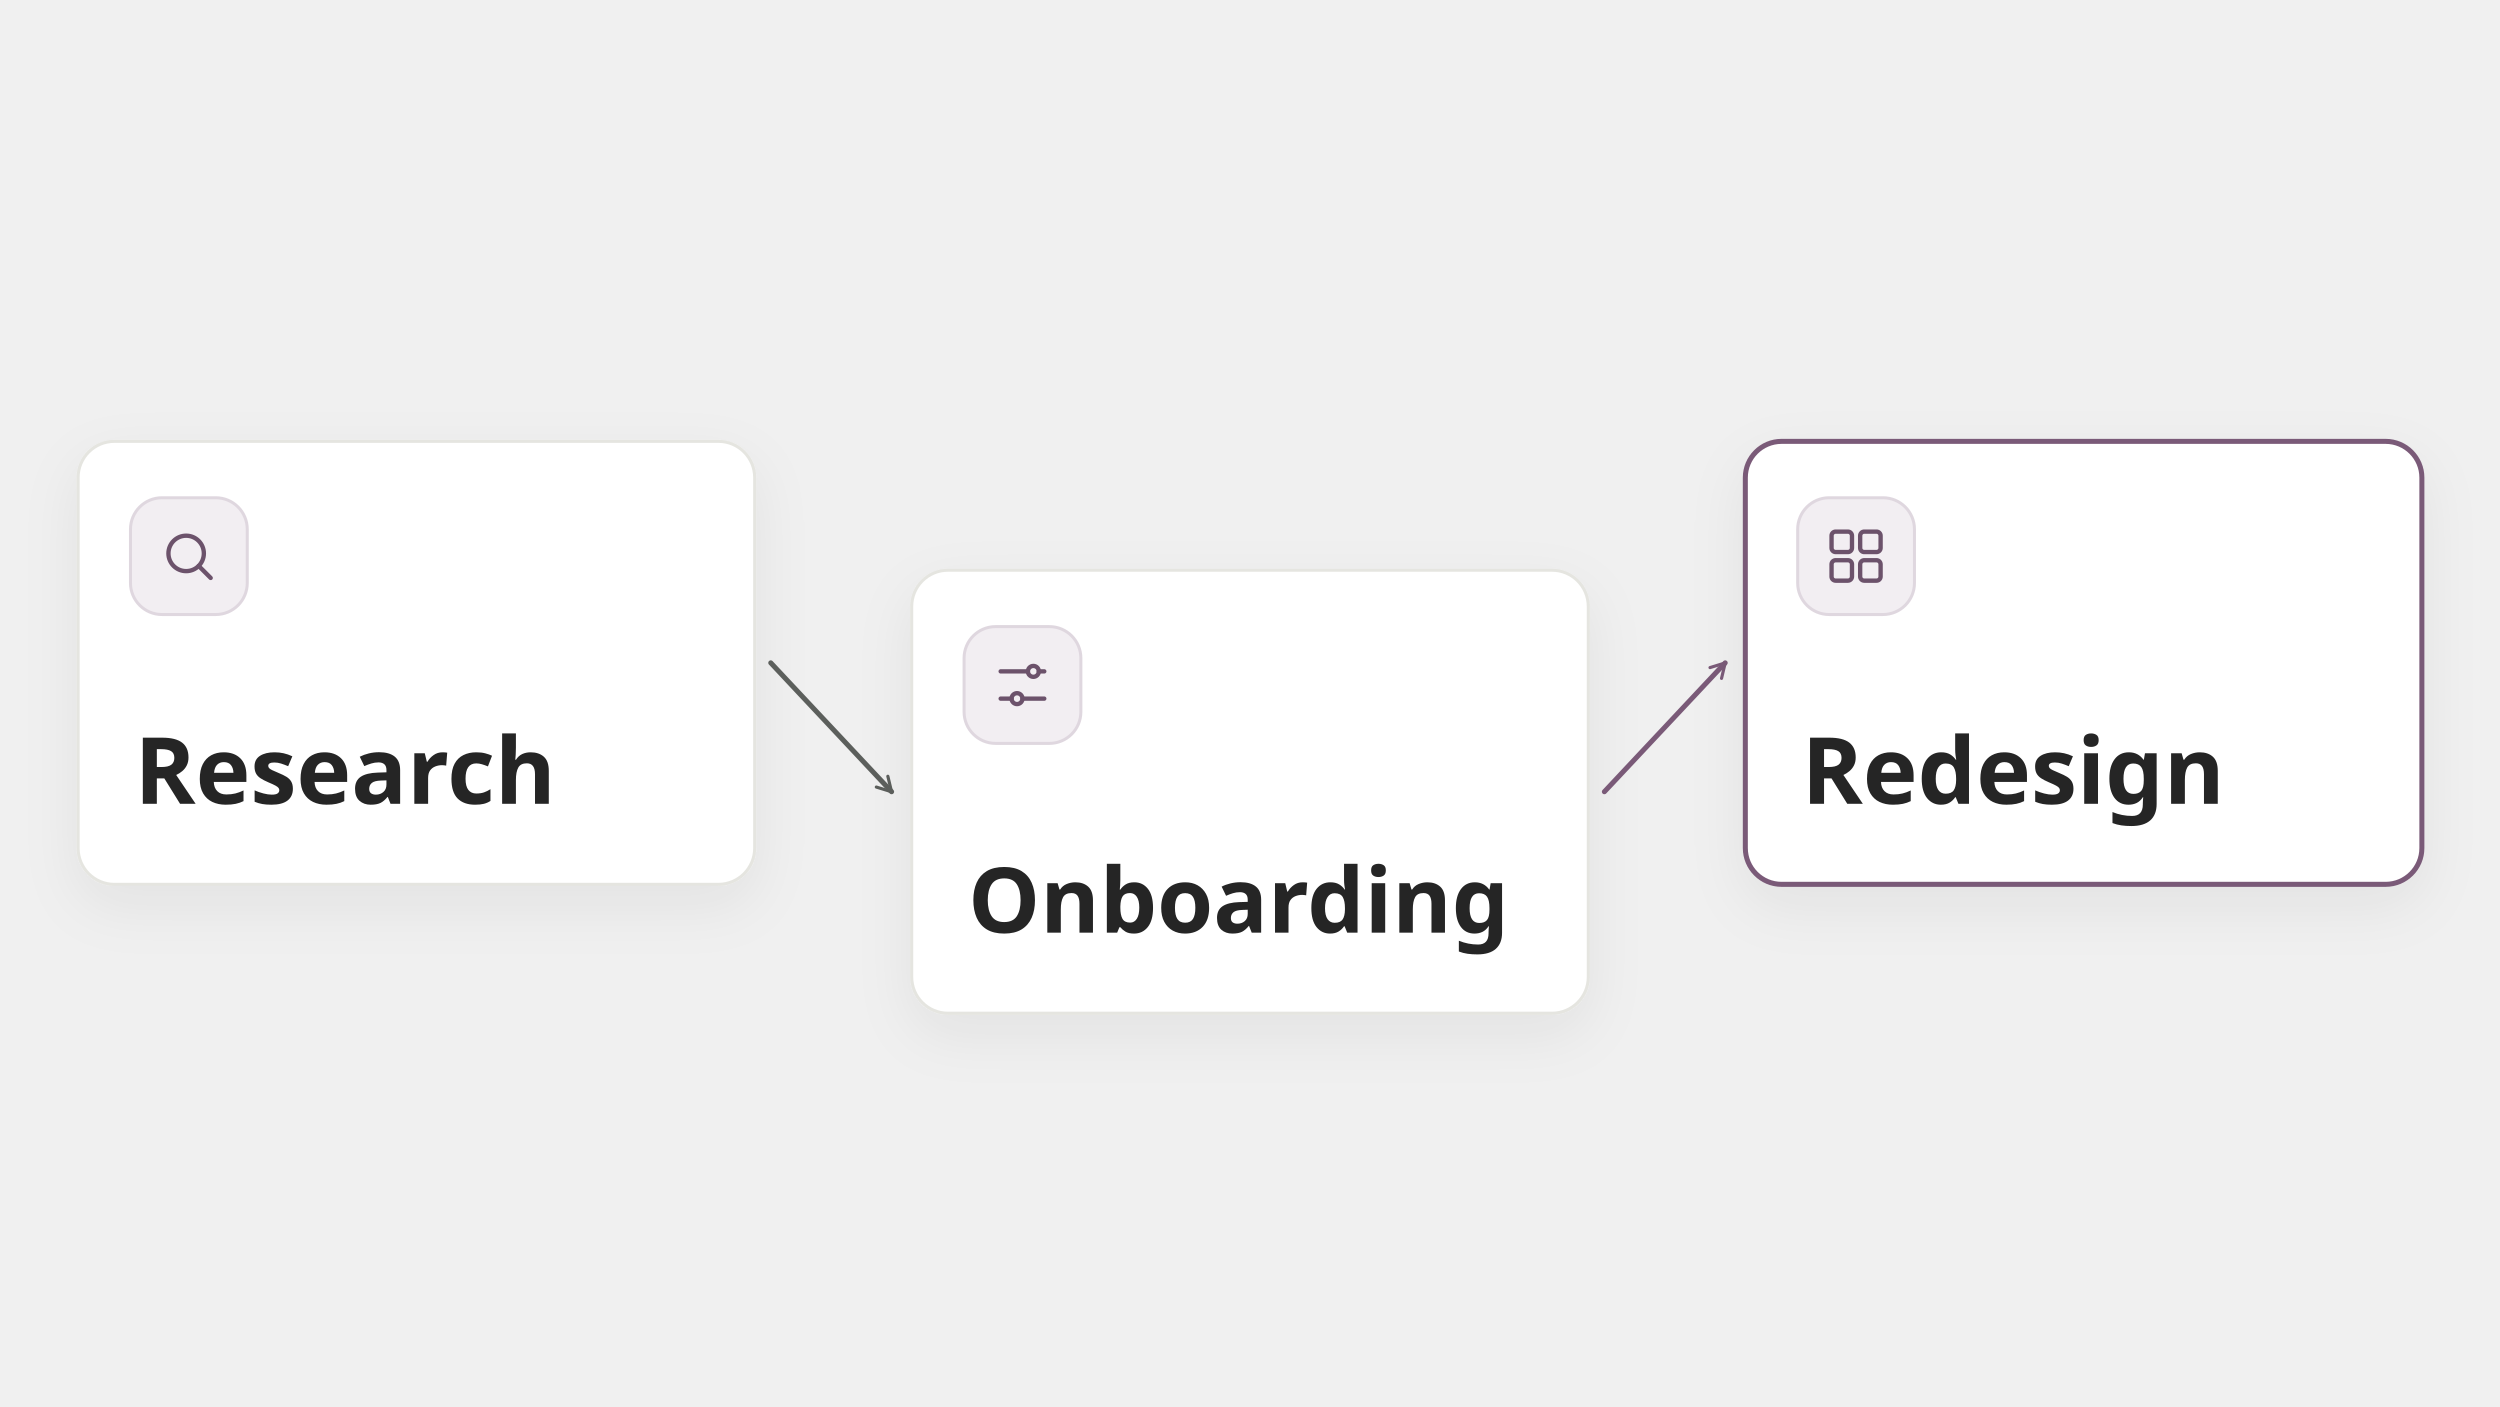
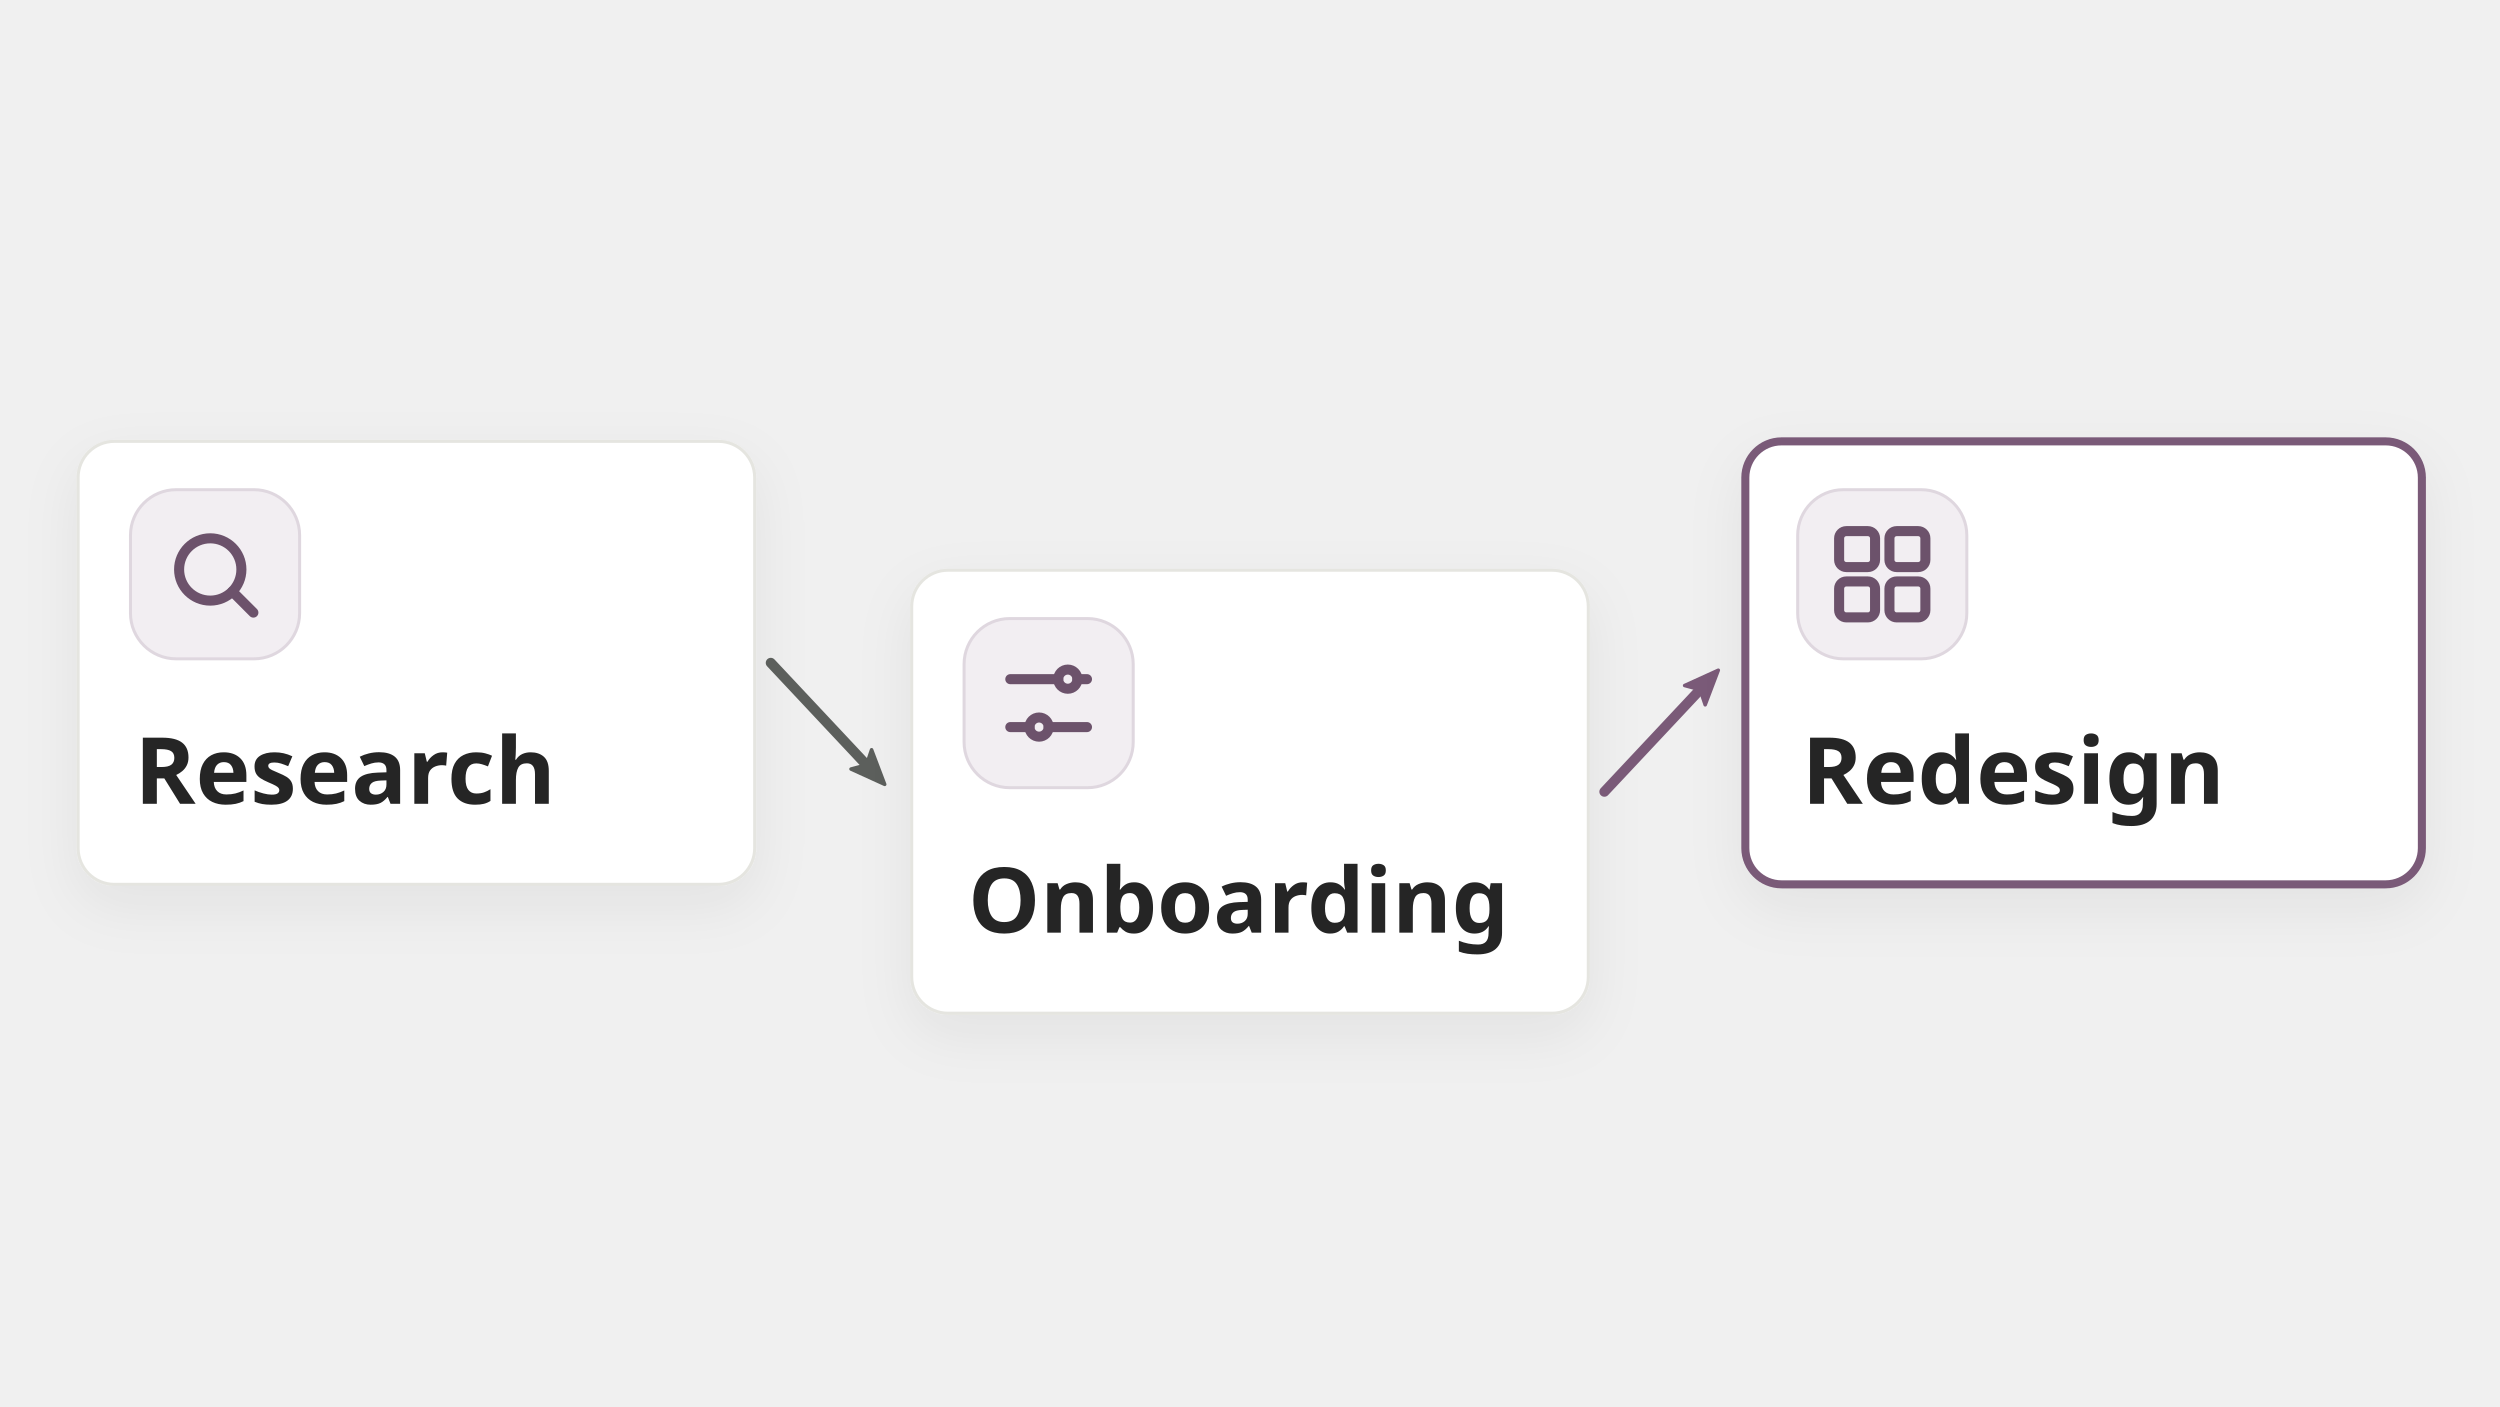
<svg xmlns="http://www.w3.org/2000/svg" viewBox="0 0 1280 720" width="1280" height="720">
  <defs>
    <filter id="sh" x="-20%" y="-20%" width="140%" height="160%">
      <feDropShadow dx="0" dy="1" stdDeviation="1" flood-color="#252525" flood-opacity="0.05" />
      <feDropShadow dx="0" dy="10" stdDeviation="14" flood-color="#252525" flood-opacity="0.06" />
    </filter>
    <marker id="hn" viewBox="0 0 10 10" refX="8" refY="5" markerWidth="7" markerHeight="7" markerUnits="userSpaceOnUse" orient="auto" overflow="visible">
-       <path d="M1 1L8 5 1 9" fill="none" stroke="#5c5f5c" stroke-width="1.6" stroke-linecap="round" stroke-linejoin="round" transform="scale(1.4) translate(-2.3 -1.4)" />
+       <path d="M1 1L8 5 1 9" fill="none" stroke="#5c5f5c" stroke-width="1.9" stroke-linecap="round" stroke-linejoin="round" transform="scale(3) translate(-5.333 -3.333)" />
    </marker>
    <marker id="ha" viewBox="0 0 10 10" refX="8" refY="5" markerWidth="7" markerHeight="7" markerUnits="userSpaceOnUse" orient="auto" overflow="visible">
-       <path d="M1 1L8 5 1 9" fill="none" stroke="#7a5a78" stroke-width="1.6" stroke-linecap="round" stroke-linejoin="round" transform="scale(1.4) translate(-2.3 -1.4)" />
+       <path d="M1 1L8 5 1 9" fill="none" stroke="#7a5a78" stroke-width="1.9" stroke-linecap="round" stroke-linejoin="round" transform="scale(3) translate(-5.333 -3.333)" />
    </marker>
  </defs>
  <g transform="translate(640 360) scale(1.030928) translate(-640 -360)">
    <rect x="58" y="230" width="336" height="220" rx="18" fill="#ffffff" stroke="#e5e5e0" stroke-width="1.5" filter="url(#sh)" />
-     <rect x="84" y="258" width="58" height="58" rx="15.66" fill="#f2eef2" stroke="#dfd7df" stroke-width="1.5" />
-     <g transform="translate(96.76 270.76) scale(1.353333)" fill="none" stroke="#6c526b" stroke-width="1.6" stroke-linecap="round" stroke-linejoin="round" color="#6c526b">
+     <rect x="84" y="254" width="84" height="84" rx="22.68" fill="#f2eef2" stroke="#dfd7df" stroke-width="1.5" />
+     <g transform="translate(97.44 267.44) scale(2.38)" fill="none" stroke="#6c526b" stroke-width="2.1" stroke-linecap="round" stroke-linejoin="round" color="#6c526b">
      <circle cx="11" cy="11" r="6.5" />
      <path d="M20 20l-4.4-4.4" />
    </g>
    <text x="86" y="410" font-family="Montserrat, system-ui, sans-serif" font-size="46" font-weight="600" fill="#252525" text-anchor="start">Research</text>
-     <path d="M402 340L462 404" fill="none" stroke="#5c5f5c" stroke-width="2.5" stroke-linecap="round" stroke-linejoin="round" marker-end="url(#hn)" />
+     <path d="M402 340L449.01 390.14" fill="none" stroke="#5c5f5c" stroke-width="5" stroke-linecap="round" stroke-linejoin="round" />
+     <path d="M458.58 400.35L441.85 392.74L449.51 390.68L452.06 383.16Z" fill="#5c5f5c" stroke="#5c5f5c" stroke-width="1.75" stroke-linejoin="round" />
    <rect x="472" y="294" width="336" height="220" rx="18" fill="#ffffff" stroke="#e5e5e0" stroke-width="1.5" filter="url(#sh)" />
-     <rect x="498" y="322" width="58" height="58" rx="15.66" fill="#f2eef2" stroke="#dfd7df" stroke-width="1.5" />
-     <g transform="translate(510.76 334.76) scale(1.353333)" fill="none" stroke="#6c526b" stroke-width="1.6" stroke-linecap="round" stroke-linejoin="round" color="#6c526b">
+     <rect x="498" y="318" width="84" height="84" rx="22.68" fill="#f2eef2" stroke="#dfd7df" stroke-width="1.5" />
+     <g transform="translate(511.44 331.44) scale(2.38)" fill="none" stroke="#6c526b" stroke-width="2.1" stroke-linecap="round" stroke-linejoin="round" color="#6c526b">
      <path d="M4 7h10M18 7h2M4 17h4M12 17h8" />
      <circle cx="16" cy="7" r="2" />
      <circle cx="10" cy="17" r="2" />
    </g>
    <text x="500" y="474" font-family="Montserrat, system-ui, sans-serif" font-size="45" font-weight="600" fill="#252525" text-anchor="start">Onboarding</text>
-     <path d="M816 404L876 340" fill="none" stroke="#7a5a78" stroke-width="2.5" stroke-linecap="round" stroke-linejoin="round" marker-end="url(#ha)" />
-     <rect x="886" y="230" width="336" height="220" rx="18" fill="#ffffff" stroke="#7a5a78" stroke-width="2.5" filter="url(#sh)" />
-     <rect x="912" y="258" width="58" height="58" rx="15.66" fill="#f2eef2" stroke="#dfd7df" stroke-width="1.5" />
-     <g transform="translate(924.76 270.76) scale(1.353333)" fill="none" stroke="#6c526b" stroke-width="1.6" stroke-linecap="round" stroke-linejoin="round" color="#6c526b">
+     <path d="M816 404L863.01 353.86" fill="none" stroke="#7a5a78" stroke-width="5" stroke-linecap="round" stroke-linejoin="round" />
+     <path d="M872.58 343.65L866.06 360.84L863.51 353.32L855.85 351.26Z" fill="#7a5a78" stroke="#7a5a78" stroke-width="1.75" stroke-linejoin="round" />
+     <rect x="886" y="230" width="336" height="220" rx="18" fill="#ffffff" stroke="#7a5a78" stroke-width="4" filter="url(#sh)" />
+     <rect x="912" y="254" width="84" height="84" rx="22.68" fill="#f2eef2" stroke="#dfd7df" stroke-width="1.5" />
+     <g transform="translate(925.44 267.44) scale(2.38)" fill="none" stroke="#6c526b" stroke-width="2.1" stroke-linecap="round" stroke-linejoin="round" color="#6c526b">
      <rect x="3" y="3" width="7.5" height="7.5" rx="1.5" />
      <rect x="13.5" y="3" width="7.5" height="7.5" rx="1.5" />
      <rect x="3" y="13.5" width="7.5" height="7.5" rx="1.5" />
      <rect x="13.5" y="13.5" width="7.5" height="7.5" rx="1.5" />
    </g>
    <text x="914" y="410" font-family="Montserrat, system-ui, sans-serif" font-size="46" font-weight="600" fill="#252525" text-anchor="start">Redesign</text>
  </g>
</svg>
